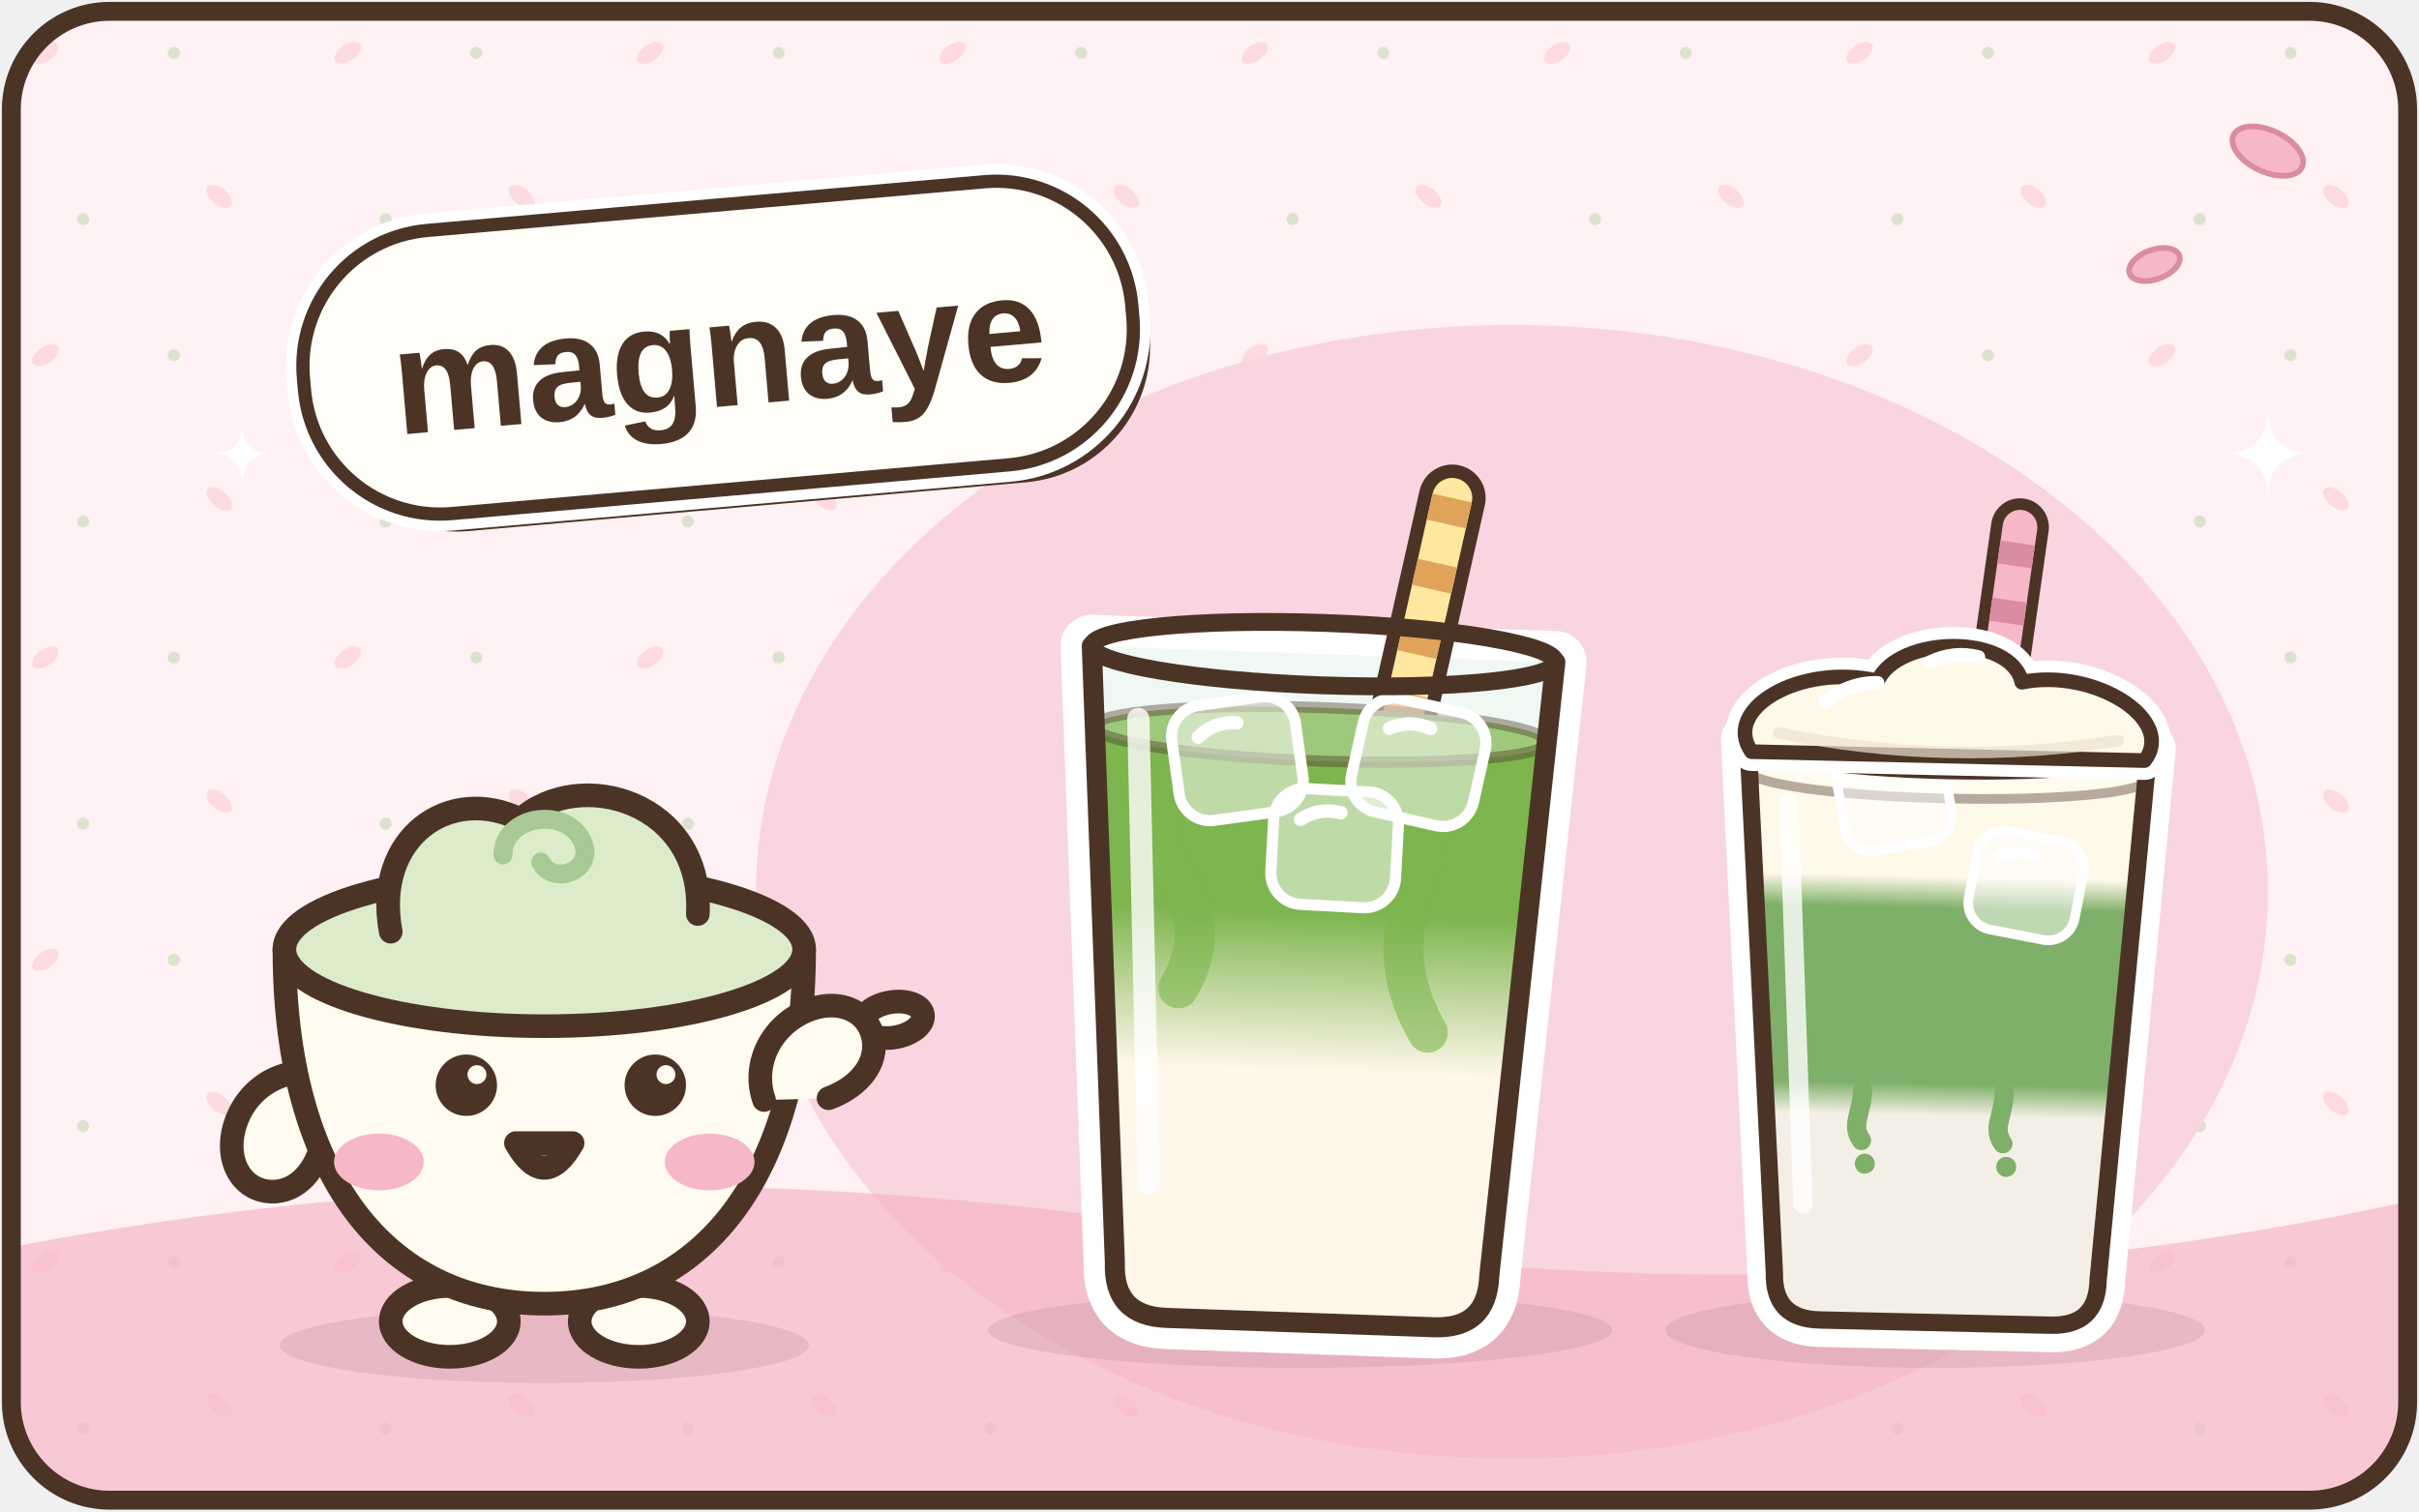
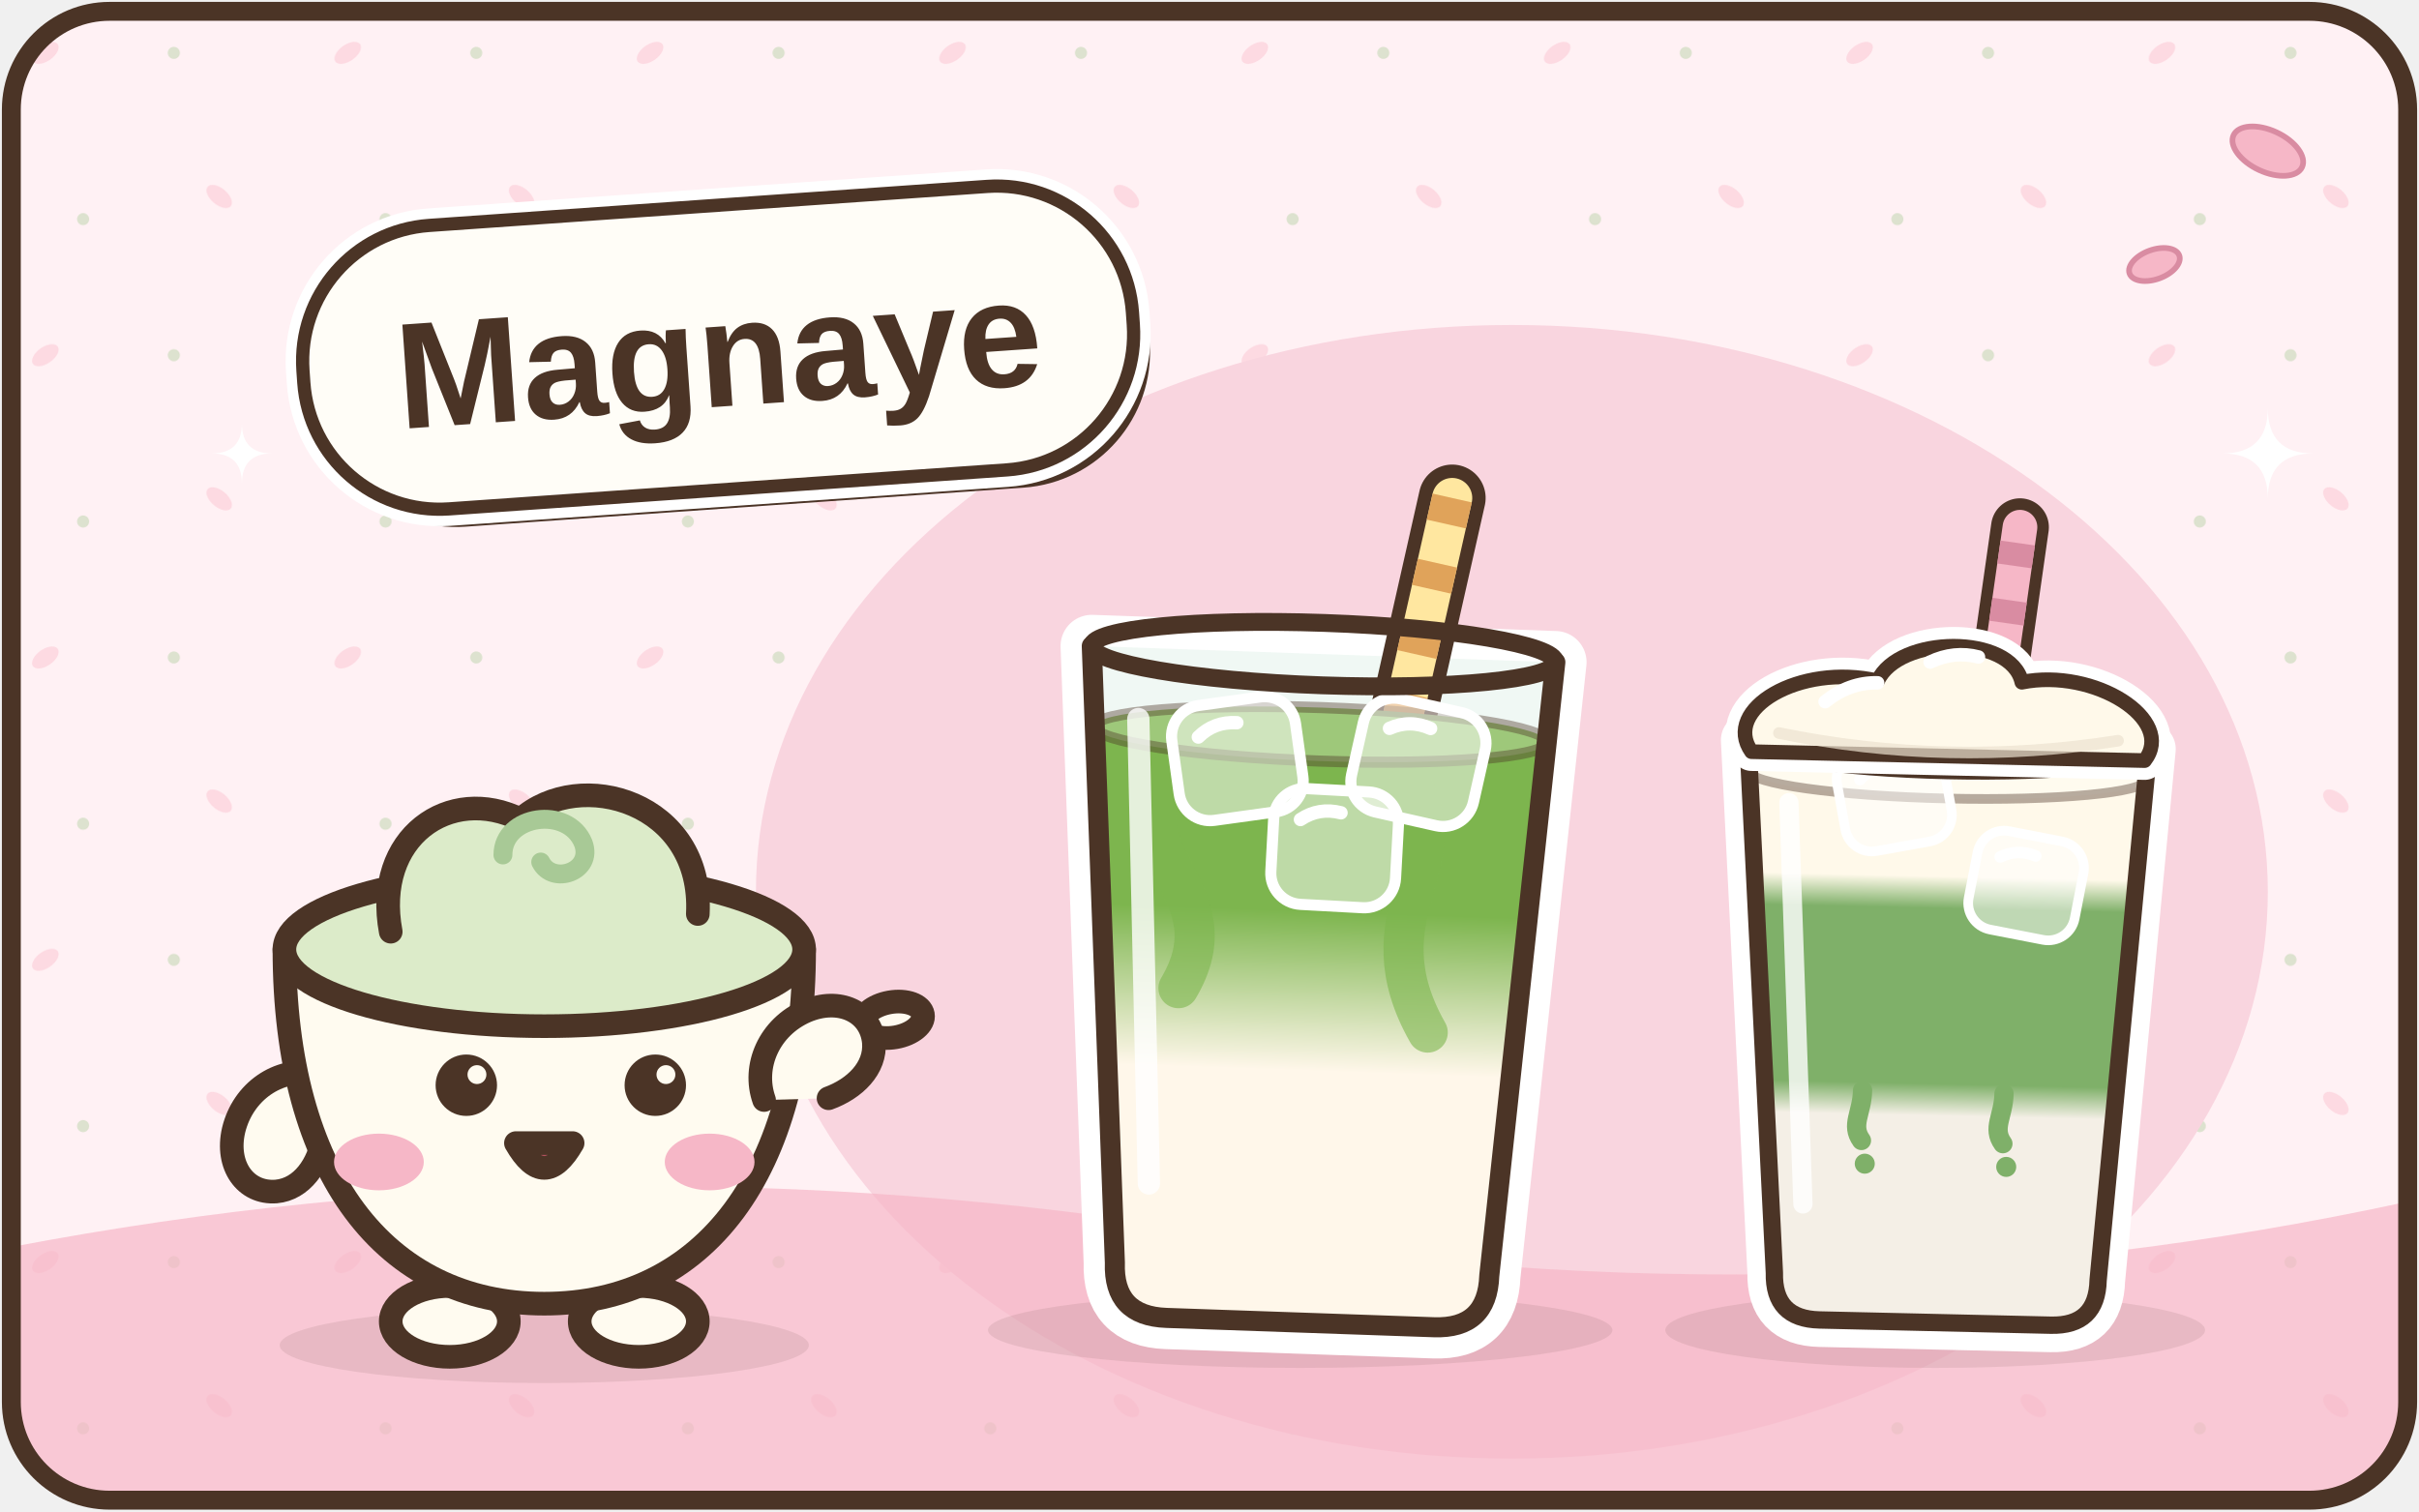
- <svg xmlns="http://www.w3.org/2000/svg" viewBox="0 0 640 400" width="640" height="400" class="art-event" role="img" aria-label="magnaye" font-family="'M PLUS Rounded 1c', ui-rounded, 'Hiragino Maru Gothic ProN', 'Arial Rounded MT Bold', Nunito, Arial, sans-serif">
+ <svg xmlns="http://www.w3.org/2000/svg" viewBox="0 0 640 400" width="640" height="400" class="art-event" role="img" aria-label="Magnaye" font-family="'M PLUS Rounded 1c', ui-rounded, 'Hiragino Maru Gothic ProN', 'Arial Rounded MT Bold', Nunito, Arial, sans-serif">
  <defs>
    <pattern id="e19zdpv0p" width="80" height="80" patternUnits="userSpaceOnUse">
      <g fill="#F6A3B8" fill-opacity=".3">
        <ellipse cx="12" cy="14" rx="4" ry="2.2" transform="rotate(-35 12 14)" />
        <ellipse cx="58" cy="52" rx="4" ry="2.2" transform="rotate(40 58 52)" />
      </g>
      <g fill="#8CBF7A" fill-opacity=".3">
        <circle cx="46" cy="14" r="1.6" />
        <circle cx="22" cy="58" r="1.6" />
      </g>
    </pattern>
    <linearGradient id="e19zdpv0d0l" gradientUnits="userSpaceOnUse" x1="0" x2="0" y1="-132" y2="-4">
      <stop offset="0%" stop-color="#7DB54E" />
      <stop offset="31%" stop-color="#7DB54E" />
      <stop offset="59%" stop-color="#FFF7EA" />
      <stop offset="100%" stop-color="#FFF7EA" />
    </linearGradient>
    <clipPath id="e19zdpv0d0c">
      <path d="M-52 -150L-42 -12Q-42 0 -30 0L30 0Q42 0 42 -12L52 -150Z" />
    </clipPath>
    <linearGradient id="e19zdpv0d1l" gradientUnits="userSpaceOnUse" x1="0" x2="0" y1="-142" y2="-4">
      <stop offset="0%" stop-color="#FFF9EA" />
      <stop offset="19%" stop-color="#FFF9EA" />
      <stop offset="25%" stop-color="#7FB069" />
      <stop offset="58%" stop-color="#7FB069" />
      <stop offset="64%" stop-color="#F4EFE6" />
      <stop offset="100%" stop-color="#F4EFE6" />
    </linearGradient>
    <clipPath id="e19zdpv0d1c">
      <path d="M-52 -150L-42 -12Q-42 0 -30 0L30 0Q42 0 42 -12L52 -150Z" />
    </clipPath>
  </defs>
  <rect x="3" y="3" width="634" height="394" rx="26" fill="#FFF1F4" class="art-bg" />
  <rect x="3" y="3" width="634" height="394" rx="26" fill="url(#e19zdpv0p)" />
  <ellipse cx="400" cy="236" rx="200" ry="150" fill="#F9D5DF" />
  <path d="M3 330Q160 300 320 326 T 637 318L637 371Q637 397 611 397L29 397Q3 397 3 371Z" fill="#F6B7C7" opacity="0.7" />
  <ellipse cx="344" cy="352" rx="82.6" ry="10" fill="#4B3426" opacity="0.1" />
  <g transform="translate(344 350) rotate(2) scale(1.18)">
    <path d="M-52 -150L-42 -12Q-42 0 -30 0L30 0Q42 0 42 -12L52 -150Z" fill="#FFFFFF" stroke="#FFFFFF" stroke-width="14" stroke-linejoin="round" />
    <path d="M-52 -150L-42 -12Q-42 0 -30 0L30 0Q42 0 42 -12L52 -150Z" fill="#EEF7F3" fill-opacity="0.9" />
    <path d="M-4.2 -18L27.6 -186" fill="none" stroke="#4B3426" stroke-width="15" stroke-linecap="round" stroke-linejoin="round" />
    <path d="M-4.2 -18L27.6 -186" fill="none" stroke="#FFE7A0" stroke-width="9" stroke-linecap="round" stroke-linejoin="round" />
    <path d="M-4.2 -18L27.6 -186" fill="none" stroke="#E0A35A" stroke-width="9" stroke-linecap="butt" stroke-linejoin="round" stroke-dasharray="6 9" />
    <g clip-path="url(#e19zdpv0d0c)">
      <rect x="-80" y="-132" width="160" height="132" fill="url(#e19zdpv0d0l)" />
      <path d="M-33.9 -122 c -10 20 16 26 4 48M20.3 -122 c 12 18 -10 30 6 56" fill="none" stroke="#7DB54E" stroke-width="9" stroke-linecap="round" stroke-linejoin="round" opacity="0.6" />
      <ellipse cx="0" cy="-132" rx="50.8" ry="6" fill="#9EC87A" stroke="#4B3426" stroke-width="2.5" stroke-opacity="0.4" />
      <rect x="-32.5" y="-138.9" width="28" height="26" rx="7" transform="rotate(-9.9 -18.5 -125.9)" fill="#FFFFFF" fill-opacity="0.5" stroke="#FFFFFF" stroke-width="2.5" stroke-opacity="1" />
      <path d="M-26.5 -131.9 q 4 -3 9 -2" transform="rotate(-9.9 -18.5 -125.9)" fill="none" stroke="#FFFFFF" stroke-width="3" stroke-linecap="round" stroke-linejoin="round" />
      <rect x="-10" y="-119.6" width="28" height="26" rx="7" transform="rotate(1.1 4 -106.6)" fill="#FFFFFF" fill-opacity="0.5" stroke="#FFFFFF" stroke-width="2.5" stroke-opacity="1" />
      <path d="M-4 -112.6 q 4 -3 9 -2" transform="rotate(1.1 4 -106.6)" fill="none" stroke="#FFFFFF" stroke-width="3" stroke-linecap="round" stroke-linejoin="round" />
      <rect x="8.1" y="-139.5" width="28" height="26" rx="7" transform="rotate(10.7 22.1 -126.5)" fill="#FFFFFF" fill-opacity="0.5" stroke="#FFFFFF" stroke-width="2.5" stroke-opacity="1" />
      <path d="M14.1 -132.5 q 4 -3 9 -2" transform="rotate(10.7 22.1 -126.5)" fill="none" stroke="#FFFFFF" stroke-width="3" stroke-linecap="round" stroke-linejoin="round" />
    </g>
    <path d="M-35 -30L-41 -134" fill="none" stroke="#FFFFFF" stroke-width="5" stroke-linecap="round" stroke-linejoin="round" opacity="0.8" />
    <path d="M-52 -150L-42 -12Q-42 0 -30 0L30 0Q42 0 42 -12L52 -150" fill="none" stroke="#4B3426" stroke-width="4.5" stroke-linecap="round" stroke-linejoin="round" />
    <ellipse cx="0" cy="-150" rx="52" ry="7" fill="none" stroke="#4B3426" stroke-width="4" />
  </g>
  <ellipse cx="512" cy="352" rx="71.4" ry="10" fill="#4B3426" opacity="0.1" />
  <g transform="translate(512 350) rotate(1.3) scale(1.02)">
    <path d="M-52 -150L-42 -12Q-42 0 -30 0L30 0Q42 0 42 -12L52 -150Z" fill="#FFFFFF" stroke="#FFFFFF" stroke-width="14" stroke-linejoin="round" />
    <path d="M-52 -150L-42 -12Q-42 0 -30 0L30 0Q42 0 42 -12L52 -150Z" fill="#EEF7F3" fill-opacity="0.9" />
    <path d="M-5.2 -18L17.3 -206.8" fill="none" stroke="#4B3426" stroke-width="15" stroke-linecap="round" stroke-linejoin="round" />
    <path d="M-5.2 -18L17.3 -206.8" fill="none" stroke="#F6B7C7" stroke-width="9" stroke-linecap="round" stroke-linejoin="round" />
    <path d="M-5.2 -18L17.3 -206.8" fill="none" stroke="#D98CA2" stroke-width="9" stroke-linecap="butt" stroke-linejoin="round" stroke-dasharray="6 9" />
    <g clip-path="url(#e19zdpv0d1c)">
      <rect x="-80" y="-142" width="160" height="142" fill="url(#e19zdpv0d1l)" />
      <path d="M-20.2 -59.8 c 0 6 -3 9 0 13" fill="none" stroke="#7FB069" stroke-width="5" stroke-linecap="round" stroke-linejoin="round" />
      <circle cx="-19.2" cy="-40.8" r="2.6" fill="#7FB069" />
      <path d="M16.5 -59.8 c 0 6 -3 9 0 13" fill="none" stroke="#7FB069" stroke-width="5" stroke-linecap="round" stroke-linejoin="round" />
      <circle cx="17.5" cy="-40.8" r="2.6" fill="#7FB069" />
      <ellipse cx="0" cy="-142" rx="51.5" ry="6" fill="#FFFBEF" stroke="#4B3426" stroke-width="2.5" stroke-opacity="0.4" />
      <rect x="-27.7" y="-149.1" width="28" height="26" rx="7" transform="rotate(-11.5 -13.7 -136.1)" fill="#FFFFFF" fill-opacity="0.5" stroke="#FFFFFF" stroke-width="2.5" stroke-opacity="1" />
      <path d="M-21.7 -142.1 q 4 -3 9 -2" transform="rotate(-11.5 -13.7 -136.1)" fill="none" stroke="#FFFFFF" stroke-width="3" stroke-linecap="round" stroke-linejoin="round" />
      <rect x="7" y="-126.9" width="28" height="26" rx="7" transform="rotate(9.7 21 -113.9)" fill="#FFFFFF" fill-opacity="0.5" stroke="#FFFFFF" stroke-width="2.5" stroke-opacity="1" />
      <path d="M13 -119.9 q 4 -3 9 -2" transform="rotate(9.7 21 -113.9)" fill="none" stroke="#FFFFFF" stroke-width="3" stroke-linecap="round" stroke-linejoin="round" />
    </g>
    <path d="M-35 -30L-41 -134" fill="none" stroke="#FFFFFF" stroke-width="5" stroke-linecap="round" stroke-linejoin="round" opacity="0.8" />
    <path d="M-52 -150L-42 -12Q-42 0 -30 0L30 0Q42 0 42 -12L52 -150" fill="none" stroke="#4B3426" stroke-width="4.5" stroke-linecap="round" stroke-linejoin="round" />
    <ellipse cx="0" cy="-150" rx="52" ry="7" fill="none" stroke="#4B3426" stroke-width="4" />
    <path d="M-51 -147C-59 -157.8 -39 -170.3 -18.7 -166.1C-13.5 -178.1 15.6 -179.1 18.7 -166.6C37.4 -170.8 59 -157.8 51 -147Z" fill="#FFFFFF" stroke="#FFFFFF" stroke-width="10" stroke-linejoin="round" />
    <path d="M-51 -147C-59 -157.8 -39 -170.3 -18.7 -166.1C-13.5 -178.1 15.6 -179.1 18.7 -166.6C37.4 -170.8 59 -157.8 51 -147Z" fill="#FFF9EA" stroke="#4B3426" stroke-width="3.8" stroke-linejoin="round" />
    <path d="M-44 -152Q0 -144 44 -152" fill="none" stroke="#ECE2D0" stroke-width="3" stroke-linecap="round" stroke-linejoin="round" opacity="0.7" />
    <path d="M-32.2 -160.4 q 6.2 -5.2 13.5 -5.2M-5.2 -171.3 q 6.2 -3.1 12.5 -1.6" fill="none" stroke="#FFFFFF" stroke-width="3.5" stroke-linecap="round" stroke-linejoin="round" />
  </g>
  <ellipse cx="144" cy="356" rx="70" ry="10" fill="#4B3426" opacity="0.1" />
  <g transform="translate(44 170) scale(3.125)">
    <path class="m-o m-c m-arm-l" stroke="#4B3426" stroke-width="2" stroke-linejoin="round" stroke-linecap="round" fill="#FFFBF0" d="M12.5 36.5c-3-.5-6 1.5-6.8 4.8-.7 3 1 5.4 3.6 5.2 2.2-.2 3.6-2.3 4-4.6" />
    <g class="m-feet">
      <ellipse class="m-o m-c m-foot-l" stroke="#4B3426" stroke-width="2" stroke-linejoin="round" stroke-linecap="round" fill="#FFFBF0" cx="24" cy="57.5" rx="5" ry="3" />
      <ellipse class="m-o m-c m-foot-r" stroke="#4B3426" stroke-width="2" stroke-linejoin="round" stroke-linecap="round" fill="#FFFBF0" cx="40" cy="57.5" rx="5" ry="3" />
    </g>
    <path class="m-o m-c m-cup" stroke="#4B3426" stroke-width="2" stroke-linejoin="round" stroke-linecap="round" fill="#FFFBF0" d="M10 26c0 19 8.5 30 22 30s22-11 22-30z" />
    <g class="m-foamg">
      <ellipse class="m-o m-f" stroke="#4B3426" stroke-width="2" stroke-linejoin="round" stroke-linecap="round" fill="#DCEBC9" cx="32" cy="26" rx="22" ry="6.5" />
      <path class="m-o m-f" stroke="#4B3426" stroke-width="2" stroke-linejoin="round" stroke-linecap="round" fill="#DCEBC9" d="M19 24.5c-1.5-8 5-12.5 11-9.5 5-4.5 15.5-1.5 15 8" />
      <path class="m-s" fill="none" stroke="#A8C996" stroke-width="1.6" stroke-linecap="round" d="M28.5 18c0-3.4 5.5-4.2 6.8-1 .9 2.4-2.6 3.6-3.6 1.6" />
    </g>
    <g class="m-look">
      <g class="m-eyes" transform="translate(1.4 -1)">
        <circle class="m-ink" fill="#4B3426" cx="24" cy="38.5" r="2.6" />
        <circle class="m-ink" fill="#4B3426" cx="40" cy="38.5" r="2.6" />
        <circle class="m-hi" fill="#FFFBF0" cx="24.9" cy="37.6" r=".8" />
        <circle class="m-hi" fill="#FFFBF0" cx="40.9" cy="37.6" r=".8" />
      </g>
    </g>
    <ellipse class="m-blush" fill="#F6B7C7" cx="18" cy="44" rx="3.8" ry="2.4" />
    <ellipse class="m-blush" fill="#F6B7C7" cx="46" cy="44" rx="3.8" ry="2.4" />
    <path class="m-o m-in m-mouth" stroke="#4B3426" stroke-width="2" stroke-linejoin="round" stroke-linecap="round" fill="#B4535F" d="M29.6 42.4q2.4 4.2 4.8 0z" />
    <g transform="rotate(-100 52 38)">
      <g class="m-arm-r">
        <ellipse class="m-o m-c" stroke="#4B3426" stroke-width="2" stroke-linejoin="round" stroke-linecap="round" fill="#FFFBF0" cx="56.3" cy="48.4" rx="1.5" ry="2.6" />
        <path class="m-o m-c" stroke="#4B3426" stroke-width="2" stroke-linejoin="round" stroke-linecap="round" fill="#FFFBF0" d="M51.5 36.5c3-.5 6 1.5 6.8 4.8.7 3-1 5.4-3.6 5.2-2.2-.2-3.6-2.3-4-4.6" />
      </g>
    </g>
  </g>
  <ellipse cx="600" cy="40" rx="10" ry="5.5" transform="rotate(25 600 40)" fill="#F6B7C7" stroke="#D98CA2" stroke-width="1.5" />
  <ellipse cx="570" cy="70" rx="7" ry="3.9" transform="rotate(-20 570 70)" fill="#F6B7C7" stroke="#D98CA2" stroke-width="1.5" />
  <ellipse cx="250" cy="120" rx="6" ry="3.3" transform="rotate(40 250 120)" fill="#F6B7C7" stroke="#D98CA2" stroke-width="1.5" />
  <path d="M600 108Q600 120 612 120Q600 120 600 132Q600 120 588 120Q600 120 600 108Z" fill="#FFFFFF" />
  <path d="M256 51Q256 60 265 60Q256 60 256 69Q256 60 247 60Q256 60 256 51Z" fill="#FFFFFF" />
  <path d="M64 112Q64 120 72 120Q64 120 64 128Q64 120 56 120Q64 120 64 112Z" fill="#FFFFFF" />
-   <g transform="rotate(-5 190 92)">
+   <g transform="rotate(-4 190 92)">
    <rect x="84" y="59.4" width="220" height="75.2" rx="36" fill="#4B3426" />
    <rect x="80" y="54.4" width="220" height="75.2" rx="36" fill="#FFFDF7" stroke="#FFFFFF" stroke-width="9" paint-order="stroke" />
    <rect x="80" y="54.4" width="220" height="75.2" rx="36" fill="none" stroke="#4B3426" stroke-width="3.5" />
-     <text x="190" y="107.6" font-size="40" font-weight="800" text-anchor="middle" fill="#4B3426">magnaye</text>
+     <text x="190" y="107.6" font-size="40" font-weight="800" text-anchor="middle" fill="#4B3426">Magnaye</text>
  </g>
  <rect x="3" y="3" width="634" height="394" rx="26" fill="none" stroke="#4B3426" stroke-width="5" />
</svg>
